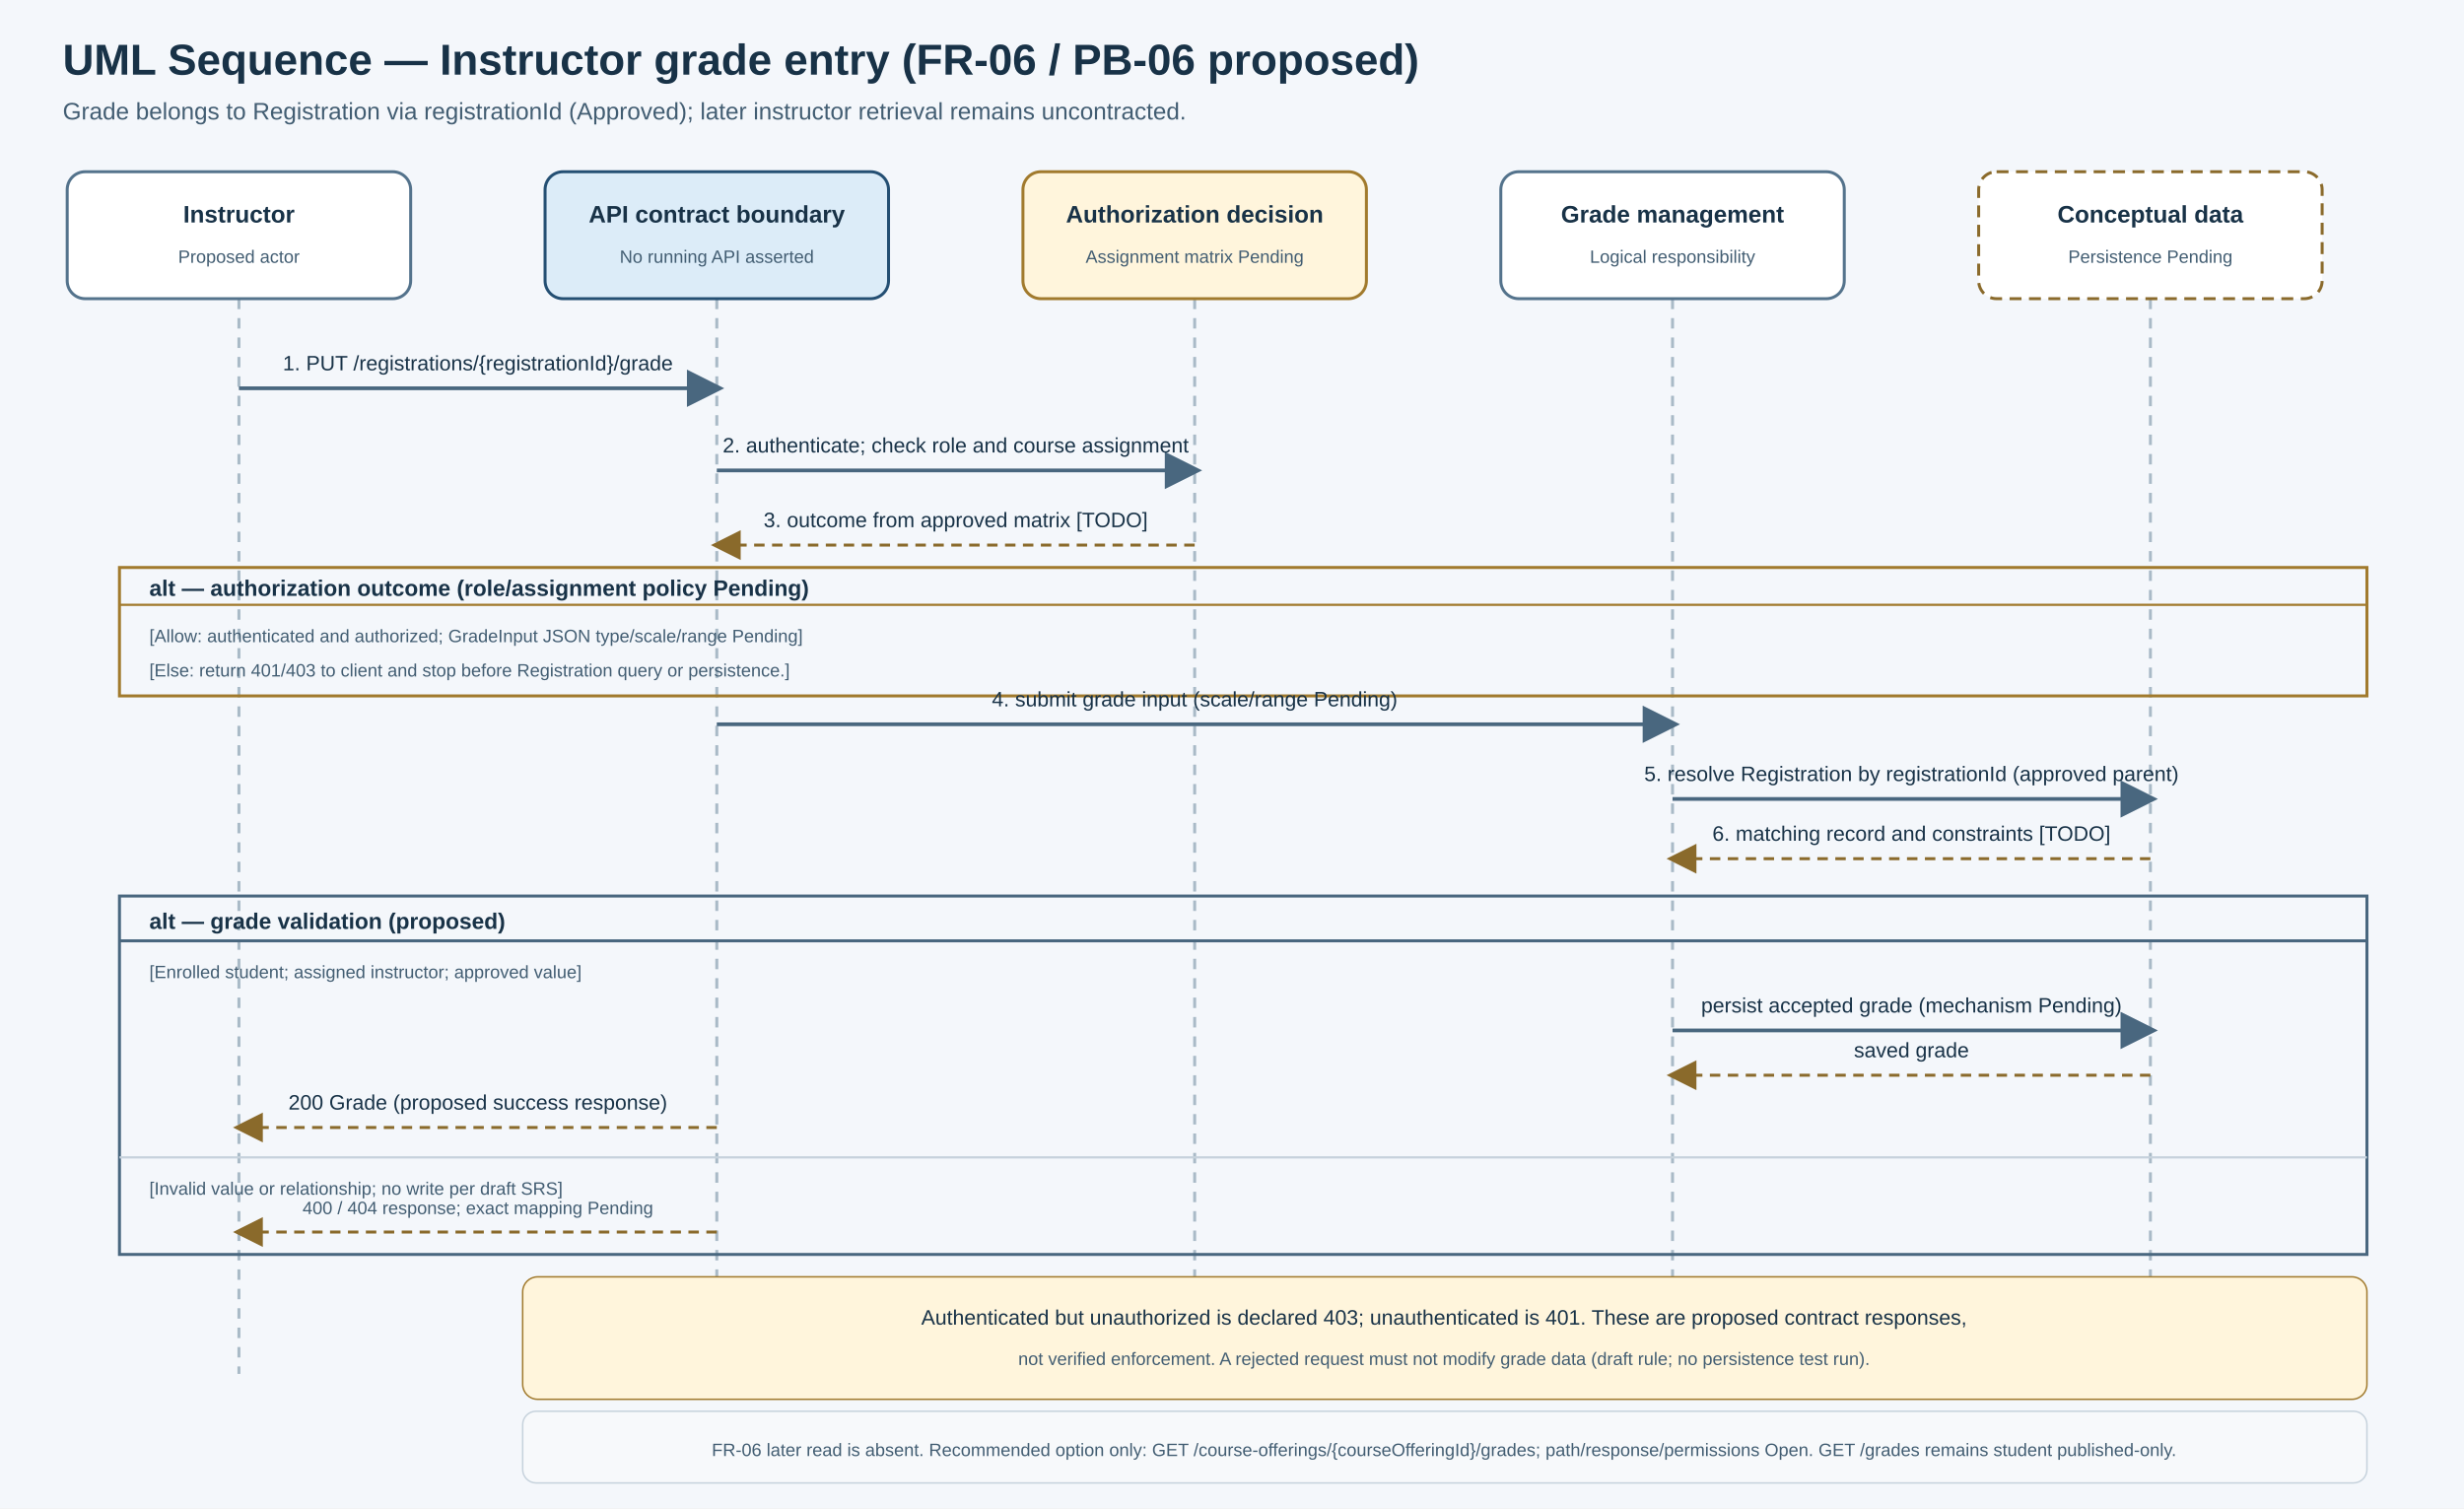
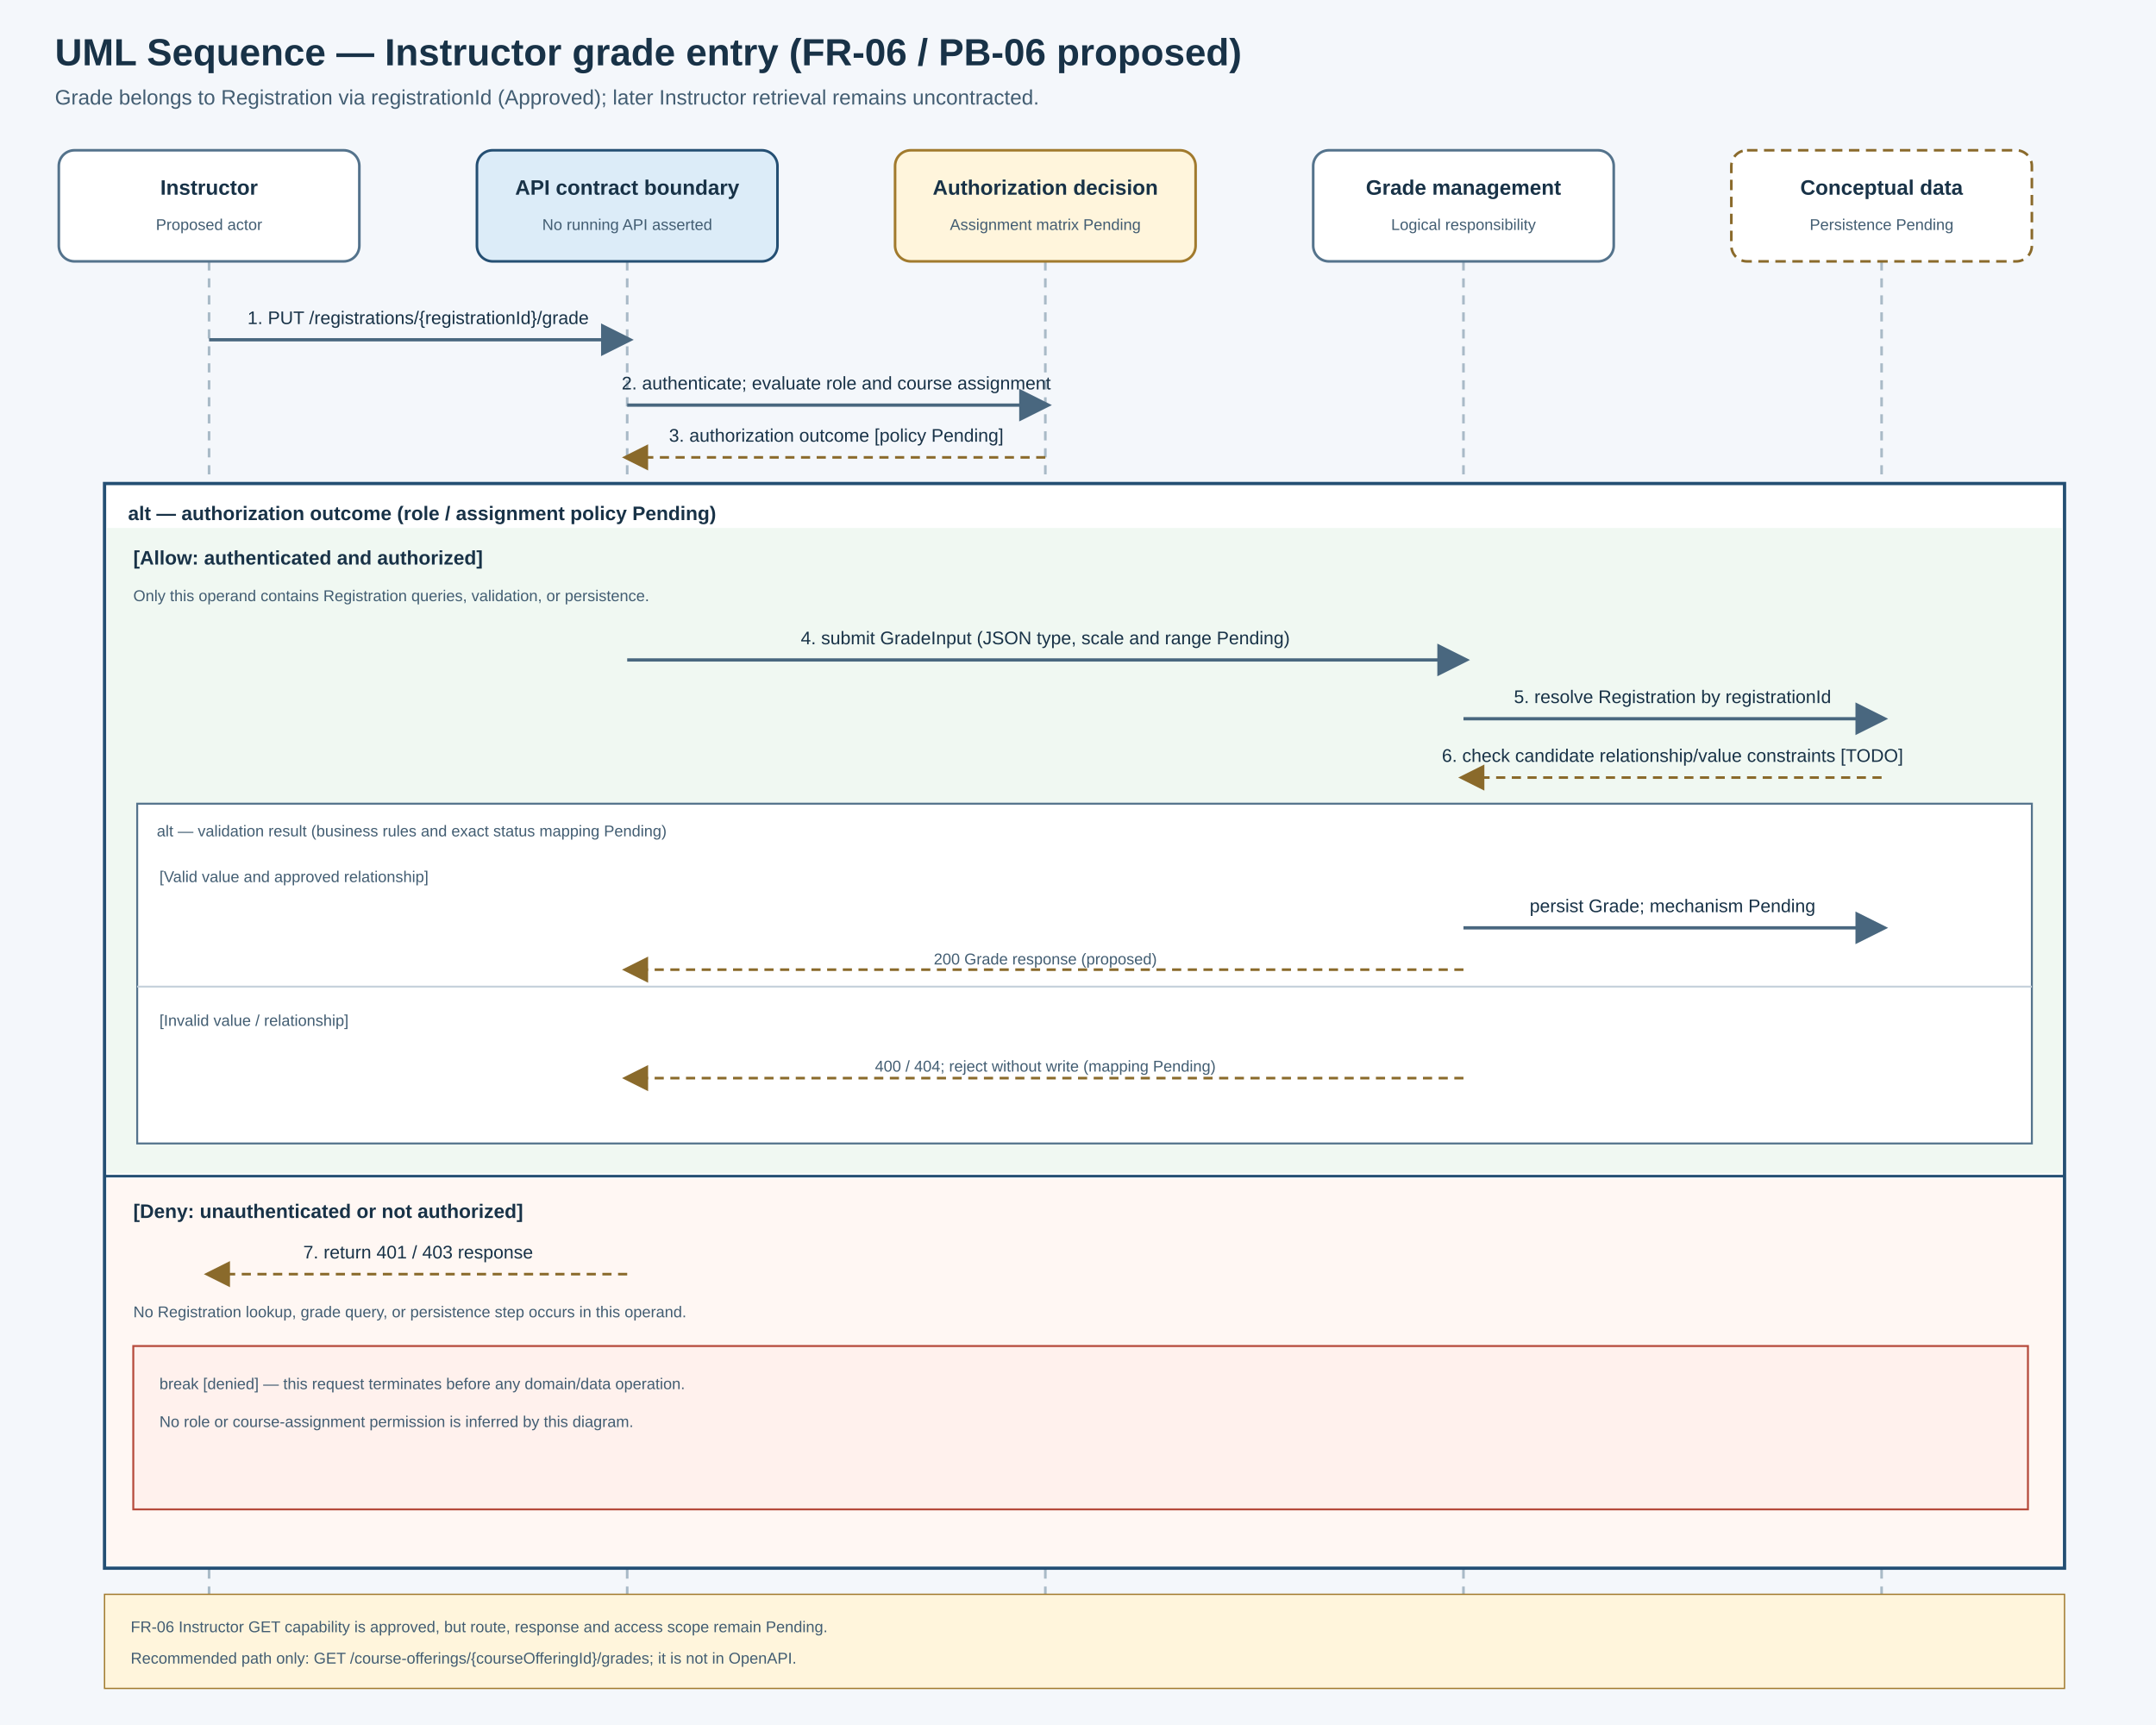
- <svg xmlns="http://www.w3.org/2000/svg" width="1650" height="1010" viewBox="0 0 1650 1010" role="img" aria-labelledby="title description">
+ <svg xmlns="http://www.w3.org/2000/svg" width="1650" height="1320" viewBox="0 0 1650 1320" role="img" aria-labelledby="title description">
  <defs>
    <marker id="msg" markerWidth="10" markerHeight="10" refX="8" refY="5" orient="auto">
      <path d="M0,0 L10,5 L0,10 z" fill="#49677f" />
    </marker>
    <marker id="reply" markerWidth="10" markerHeight="10" refX="8" refY="5" orient="auto">
      <path d="M0,0 L10,5 L0,10 z" fill="#8a6a2b" />
    </marker>
    <style>
      text { font-family: Arial, Helvetica, sans-serif; fill: #183247; }
      .title { font-size: 29px; font-weight: 700; }
      .subtitle { font-size: 16px; fill: #425d72; }
      .part { font-size: 16px; font-weight: 700; }
      .msg { font-size: 14px; }
-       .note { font-size: 14px; }
      .frame { font-size: 15px; font-weight: 700; }
      .small { font-size: 12px; fill: #425d72; }
    </style>
  </defs>
-   <rect width="1650" height="1010" fill="#f4f7fb" />
+   <rect width="1650" height="1320" fill="#f4f7fb" />
  <text class="title" x="42" y="50">UML Sequence — Instructor grade entry (FR-06 / PB-06 proposed)</text>
-   <text class="subtitle" x="42" y="80">Grade belongs to Registration via registrationId (Approved); later instructor retrieval remains uncontracted.</text>
+   <text class="subtitle" x="42" y="80">Grade belongs to Registration via registrationId (Approved); later Instructor retrieval remains uncontracted.</text>
  <g stroke="#a9bac7" stroke-width="2" stroke-dasharray="7 6">
-     <path d="M160 200 V920" />
-     <path d="M480 200 V920" />
-     <path d="M800 200 V920" />
-     <path d="M1120 200 V920" />
-     <path d="M1440 200 V920" />
+     <path d="M160 200 V1285" />
+     <path d="M480 200 V1285" />
+     <path d="M800 200 V1285" />
+     <path d="M1120 200 V1285" />
+     <path d="M1440 200 V1285" />
  </g>
  <g>
    <rect x="45" y="115" width="230" height="85" rx="12" fill="#ffffff" stroke="#54738c" stroke-width="2" />
    <text class="part" x="160" y="149" text-anchor="middle">Instructor</text>
    <text class="small" x="160" y="176" text-anchor="middle">Proposed actor</text>
    <rect x="365" y="115" width="230" height="85" rx="12" fill="#dcecf8" stroke="#244f73" stroke-width="2" />
    <text class="part" x="480" y="149" text-anchor="middle">API contract boundary</text>
    <text class="small" x="480" y="176" text-anchor="middle">No running API asserted</text>
    <rect x="685" y="115" width="230" height="85" rx="12" fill="#fff5dc" stroke="#a17a2d" stroke-width="2" />
    <text class="part" x="800" y="149" text-anchor="middle">Authorization decision</text>
    <text class="small" x="800" y="176" text-anchor="middle">Assignment matrix Pending</text>
    <rect x="1005" y="115" width="230" height="85" rx="12" fill="#ffffff" stroke="#54738c" stroke-width="2" />
    <text class="part" x="1120" y="149" text-anchor="middle">Grade management</text>
    <text class="small" x="1120" y="176" text-anchor="middle">Logical responsibility</text>
    <rect x="1325" y="115" width="230" height="85" rx="12" fill="#ffffff" stroke="#8a6a2b" stroke-width="2" stroke-dasharray="8 5" />
    <text class="part" x="1440" y="149" text-anchor="middle">Conceptual data</text>
    <text class="small" x="1440" y="176" text-anchor="middle">Persistence Pending</text>
  </g>
  <path d="M160 260 H480" stroke="#49677f" stroke-width="2.5" marker-end="url(#msg)" />
  <text class="msg" x="320" y="248" text-anchor="middle">1. PUT /registrations/{registrationId}/grade</text>
-   <path d="M480 315 H800" stroke="#49677f" stroke-width="2.5" marker-end="url(#msg)" />
-   <text class="msg" x="640" y="303" text-anchor="middle">2. authenticate; check role and course assignment</text>
-   <path d="M800 365 H480" stroke="#8a6a2b" stroke-width="2" stroke-dasharray="7 5" marker-end="url(#reply)" />
-   <text class="msg" x="640" y="353" text-anchor="middle">3. outcome from approved matrix [TODO]</text>
-   <rect x="80" y="380" width="1505" height="86" fill="none" stroke="#a17a2d" stroke-width="2" />
-   <path d="M80 405 H1585" stroke="#a17a2d" stroke-width="1.5" />
-   <text class="frame" x="100" y="399">alt — authorization outcome (role/assignment policy Pending)</text>
-   <text class="small" x="100" y="430">[Allow: authenticated and authorized; GradeInput JSON type/scale/range Pending]</text>
-   <text class="small" x="100" y="453">[Else: return 401/403 to client and stop before Registration query or persistence.]</text>
-   <path d="M480 485 H1120" stroke="#49677f" stroke-width="2.5" marker-end="url(#msg)" />
-   <text class="msg" x="800" y="473" text-anchor="middle">4. submit grade input (scale/range Pending)</text>
-   <path d="M1120 535 H1440" stroke="#49677f" stroke-width="2.5" marker-end="url(#msg)" />
-   <text class="msg" x="1280" y="523" text-anchor="middle">5. resolve Registration by registrationId (approved parent)</text>
-   <path d="M1440 575 H1120" stroke="#8a6a2b" stroke-width="2" stroke-dasharray="7 5" marker-end="url(#reply)" />
-   <text class="msg" x="1280" y="563" text-anchor="middle">6. matching record and constraints [TODO]</text>
-   <rect x="80" y="600" width="1505" height="240" fill="none" stroke="#49677f" stroke-width="2" />
-   <path d="M80 630 H1585" stroke="#49677f" stroke-width="2" />
-   <text class="frame" x="100" y="622">alt — grade validation (proposed)</text>
-   <text class="small" x="100" y="655">[Enrolled student; assigned instructor; approved value]</text>
-   <path d="M1120 690 H1440" stroke="#49677f" stroke-width="2.5" marker-end="url(#msg)" />
-   <text class="msg" x="1280" y="678" text-anchor="middle">persist accepted grade (mechanism Pending)</text>
-   <path d="M1440 720 H1120" stroke="#8a6a2b" stroke-width="2" stroke-dasharray="7 5" marker-end="url(#reply)" />
-   <text class="msg" x="1280" y="708" text-anchor="middle">saved grade</text>
-   <path d="M480 755 H160" stroke="#8a6a2b" stroke-width="2" stroke-dasharray="7 5" marker-end="url(#reply)" />
-   <text class="msg" x="320" y="743" text-anchor="middle">200 Grade (proposed success response)</text>
-   <path d="M80 775 H1585" stroke="#c6d2dc" stroke-width="1.5" />
-   <text class="small" x="100" y="800">[Invalid value or relationship; no write per draft SRS]</text>
-   <path d="M480 825 H160" stroke="#8a6a2b" stroke-width="2" stroke-dasharray="7 5" marker-end="url(#reply)" />
-   <text class="small" x="320" y="813" text-anchor="middle">400 / 404 response; exact mapping Pending</text>
-   <rect x="350" y="855" width="1235" height="82" rx="10" fill="#fff5dc" stroke="#a17a2d" />
-   <text class="note" x="967" y="887" text-anchor="middle">Authenticated but unauthorized is declared 403; unauthenticated is 401. These are proposed contract responses,</text>
-   <text class="small" x="967" y="914" text-anchor="middle">not verified enforcement. A rejected request must not modify grade data (draft rule; no persistence test run).</text>
-   <rect x="350" y="945" width="1235" height="48" rx="9" fill="#f7f9fb" stroke="#c6d2dc" />
-   <text class="small" x="967" y="975" text-anchor="middle">FR-06 later read is absent. Recommended option only: GET /course-offerings/{courseOfferingId}/grades; path/response/permissions Open. GET /grades remains student published-only.</text>
+   <path d="M480 310 H800" stroke="#49677f" stroke-width="2.5" marker-end="url(#msg)" />
+   <text class="msg" x="640" y="298" text-anchor="middle">2. authenticate; evaluate role and course assignment</text>
+   <path d="M800 350 H480" stroke="#8a6a2b" stroke-width="2" stroke-dasharray="7 5" marker-end="url(#reply)" />
+   <text class="msg" x="640" y="338" text-anchor="middle">3. authorization outcome [policy Pending]</text>
+   <rect x="80" y="370" width="1500" height="830" fill="#ffffff" stroke="#244f73" stroke-width="2.5" />
+   <text class="frame" x="98" y="398">alt — authorization outcome (role / assignment policy Pending)</text>
+   <path d="M80 900 H1580" stroke="#244f73" stroke-width="2" />
+   <rect x="82" y="404" width="1496" height="494" fill="#f0f8f2" />
+   <text class="frame" x="102" y="432">[Allow: authenticated and authorized]</text>
+   <text class="small" x="102" y="460">Only this operand contains Registration queries, validation, or persistence.</text>
+   <path d="M480 505 H1120" stroke="#49677f" stroke-width="2.5" marker-end="url(#msg)" />
+   <text class="msg" x="800" y="493" text-anchor="middle">4. submit GradeInput (JSON type, scale and range Pending)</text>
+   <path d="M1120 550 H1440" stroke="#49677f" stroke-width="2.5" marker-end="url(#msg)" />
+   <text class="msg" x="1280" y="538" text-anchor="middle">5. resolve Registration by registrationId</text>
+   <path d="M1440 595 H1120" stroke="#8a6a2b" stroke-width="2" stroke-dasharray="7 5" marker-end="url(#reply)" />
+   <text class="msg" x="1280" y="583" text-anchor="middle">6. check candidate relationship/value constraints [TODO]</text>
+   <rect x="105" y="615" width="1450" height="260" fill="#ffffff" stroke="#54738c" stroke-width="1.5" />
+   <text class="small" x="120" y="640">alt — validation result (business rules and exact status mapping Pending)</text>
+   <path d="M105 755 H1555" stroke="#c6d2dc" stroke-width="1.5" />
+   <text class="small" x="122" y="675">[Valid value and approved relationship]</text>
+   <path d="M1120 710 H1440" stroke="#49677f" stroke-width="2.5" marker-end="url(#msg)" />
+   <text class="msg" x="1280" y="698" text-anchor="middle">persist Grade; mechanism Pending</text>
+   <path d="M1120 742 H480" stroke="#8a6a2b" stroke-width="2" stroke-dasharray="7 5" marker-end="url(#reply)" />
+   <text class="small" x="800" y="738" text-anchor="middle">200 Grade response (proposed)</text>
+   <text class="small" x="122" y="785">[Invalid value / relationship]</text>
+   <path d="M1120 825 H480" stroke="#8a6a2b" stroke-width="2" stroke-dasharray="7 5" marker-end="url(#reply)" />
+   <text class="small" x="800" y="820" text-anchor="middle">400 / 404; reject without write (mapping Pending)</text>
+   <rect x="82" y="902" width="1496" height="296" fill="#fff7f3" />
+   <text class="frame" x="102" y="932">[Deny: unauthenticated or not authorized]</text>
+   <path d="M480 975 H160" stroke="#8a6a2b" stroke-width="2" stroke-dasharray="7 5" marker-end="url(#reply)" />
+   <text class="msg" x="320" y="963" text-anchor="middle">7. return 401 / 403 response</text>
+   <text class="small" x="102" y="1008">No Registration lookup, grade query, or persistence step occurs in this operand.</text>
+   <rect x="102" y="1030" width="1450" height="125" fill="#fff1ed" stroke="#b64b3c" stroke-width="1.5" />
+   <text class="small" x="122" y="1063">break [denied] — this request terminates before any domain/data operation.</text>
+   <text class="small" x="122" y="1092">No role or course-assignment permission is inferred by this diagram.</text>
+   <rect x="80" y="1220" width="1500" height="72" fill="#fff5dc" stroke="#a17a2d" />
+   <text class="small" x="100" y="1249">FR-06 Instructor GET capability is approved, but route, response and access scope remain Pending.</text>
+   <text class="small" x="100" y="1273">Recommended path only: GET /course-offerings/{courseOfferingId}/grades; it is not in OpenAPI.</text>
</svg>
